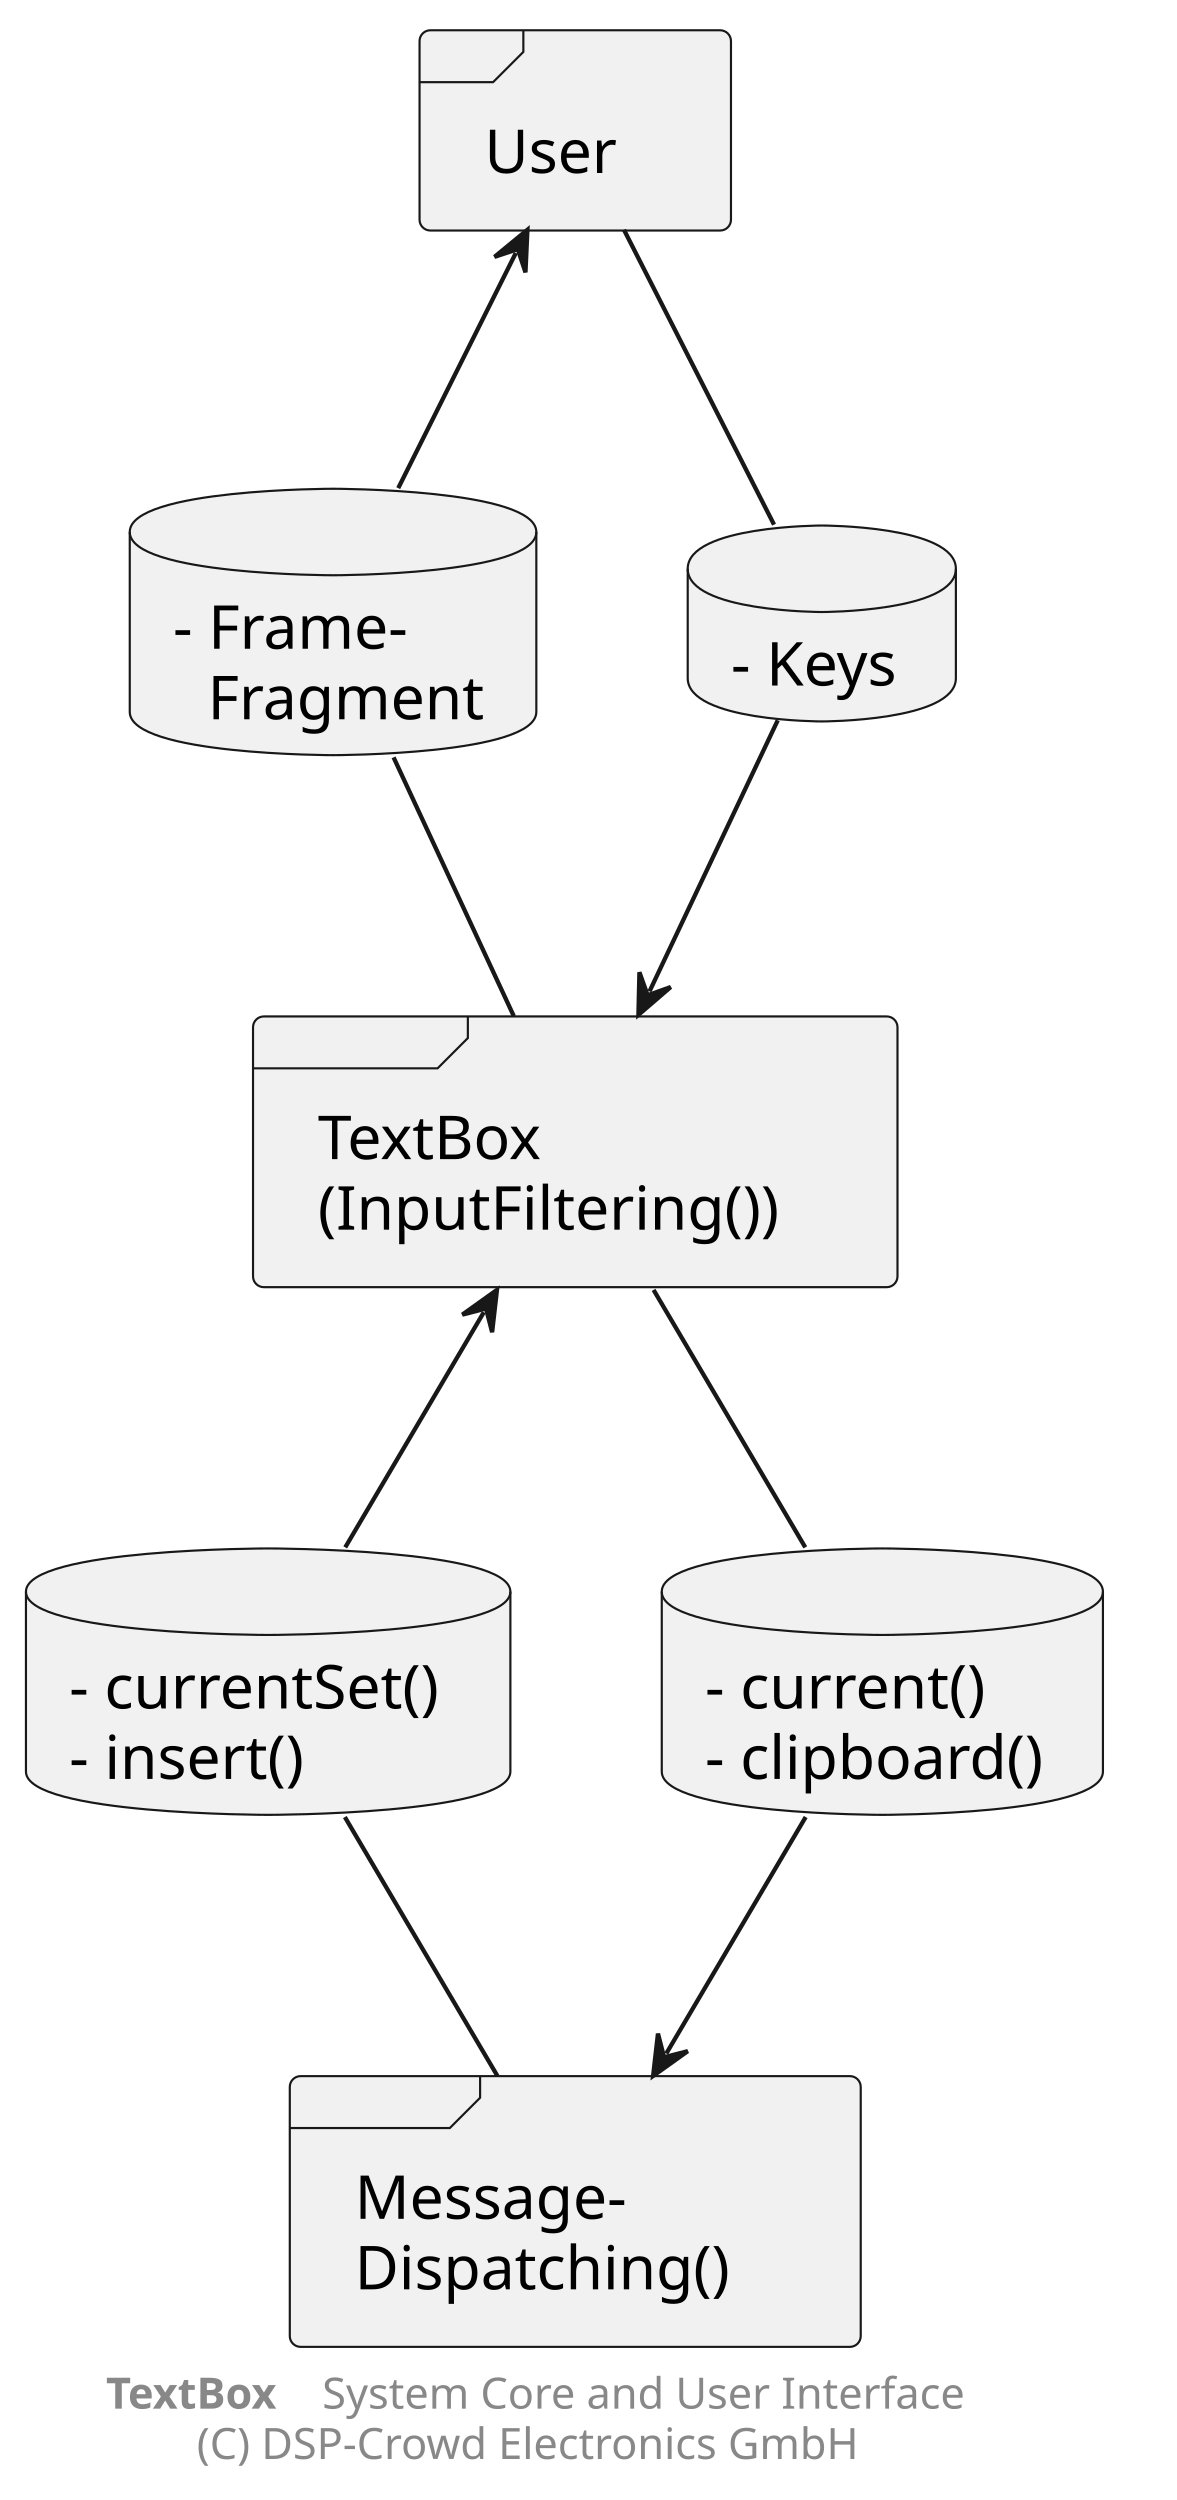
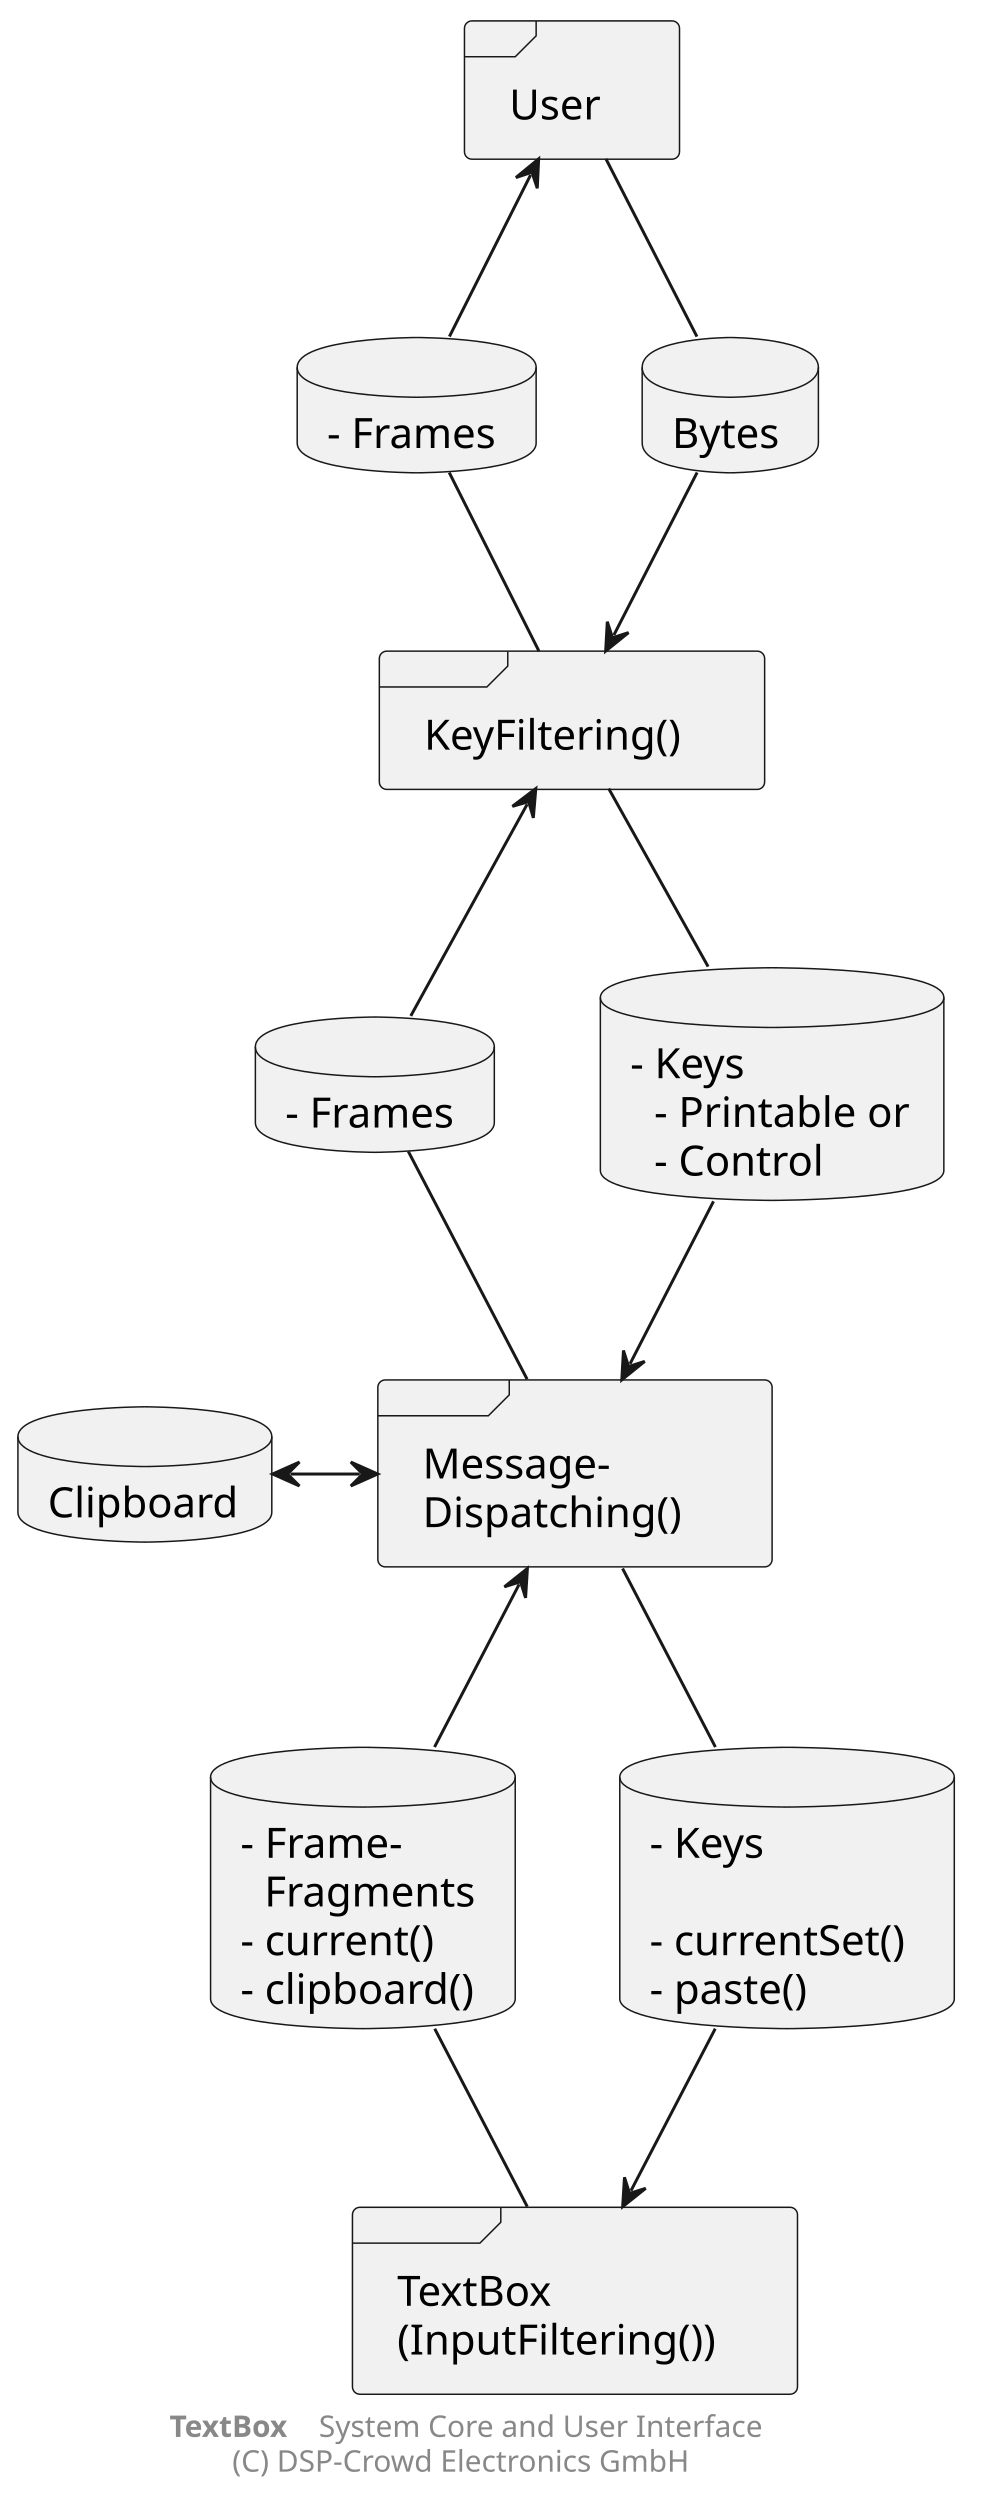
- <svg xmlns="http://www.w3.org/2000/svg" contentStyleType="text/css" height="578px" preserveAspectRatio="none" style="width:272px;height:578px;background:#FFFFFF;" version="1.1" viewBox="0 0 272 578" width="272px" zoomAndPan="magnify">
+ <svg xmlns="http://www.w3.org/2000/svg" contentStyleType="text/css" height="837px" preserveAspectRatio="none" style="width:336px;height:837px;background:#FFFFFF;" version="1.1" viewBox="0 0 336 837" width="336px" zoomAndPan="magnify">
  <defs />
  <g>
-     <g id="elem_pMsg">
-       <rect fill="#F1F1F1" height="62.594" rx="2.5" ry="2.5" style="stroke:#181818;stroke-width:0.5;" width="132" x="67" y="480" />
-       <path d="M111,480 L111,485 L104,492 L67,492 " fill="none" style="stroke:#181818;stroke-width:0.5;" />
-       <text fill="#000000" font-family="sans-serif" font-size="14" lengthAdjust="spacing" textLength="68" x="82" y="512.995">Message-</text>
-       <text fill="#000000" font-family="sans-serif" font-size="14" lengthAdjust="spacing" textLength="92" x="82" y="529.292">Dispatching()</text>
+     <g id="elem_pUser">
+       <rect fill="#F1F1F1" height="46.297" rx="2.5" ry="2.5" style="stroke:#181818;stroke-width:0.5;" width="72" x="155.5" y="7" />
+       <path d="M179.5,7 L179.5,12 L172.5,19 L155.5,19 " fill="none" style="stroke:#181818;stroke-width:0.5;" />
+       <text fill="#000000" font-family="sans-serif" font-size="14" lengthAdjust="spacing" textLength="32" x="170.5" y="39.995">User</text>
+     </g>
+     <g id="elem_pTn">
+       <rect fill="#F1F1F1" height="46.297" rx="2.5" ry="2.5" style="stroke:#181818;stroke-width:0.5;" width="129" x="127" y="218" />
+       <path d="M170,218 L170,223 L163,230 L127,230 " fill="none" style="stroke:#181818;stroke-width:0.5;" />
+       <text fill="#000000" font-family="sans-serif" font-size="14" lengthAdjust="spacing" textLength="89" x="142" y="250.995">KeyFiltering()</text>
+     </g>
+     <g id="elem_pCore">
+       <rect fill="#F1F1F1" height="62.594" rx="2.5" ry="2.5" style="stroke:#181818;stroke-width:0.5;" width="132" x="126.5" y="462" />
+       <path d="M170.5,462 L170.5,467 L163.5,474 L126.5,474 " fill="none" style="stroke:#181818;stroke-width:0.5;" />
+       <text fill="#000000" font-family="sans-serif" font-size="14" lengthAdjust="spacing" textLength="68" x="141.5" y="494.995">Message-</text>
+       <text fill="#000000" font-family="sans-serif" font-size="14" lengthAdjust="spacing" textLength="92" x="141.5" y="511.292">Dispatching()</text>
    </g>
    <g id="elem_pTxt">
-       <rect fill="#F1F1F1" height="62.594" rx="2.5" ry="2.5" style="stroke:#181818;stroke-width:0.5;" width="149" x="58.5" y="235" />
-       <path d="M108.167,235 L108.167,240 L101.167,247 L58.5,247 " fill="none" style="stroke:#181818;stroke-width:0.5;" />
-       <text fill="#000000" font-family="sans-serif" font-size="14" lengthAdjust="spacing" textLength="56" x="73.5" y="267.995">TextBox</text>
-       <text fill="#000000" font-family="sans-serif" font-size="14" lengthAdjust="spacing" textLength="109" x="73.5" y="284.292">(InputFiltering())</text>
+       <rect fill="#F1F1F1" height="62.594" rx="2.5" ry="2.5" style="stroke:#181818;stroke-width:0.5;" width="149" x="118" y="739" />
+       <path d="M167.667,739 L167.667,744 L160.667,751 L118,751 " fill="none" style="stroke:#181818;stroke-width:0.5;" />
+       <text fill="#000000" font-family="sans-serif" font-size="14" lengthAdjust="spacing" textLength="56" x="133" y="771.995">TextBox</text>
+       <text fill="#000000" font-family="sans-serif" font-size="14" lengthAdjust="spacing" textLength="109" x="133" y="788.292">(InputFiltering())</text>
    </g>
-     <g id="elem_pUser">
-       <rect fill="#F1F1F1" height="46.297" rx="2.5" ry="2.5" style="stroke:#181818;stroke-width:0.5;" width="72" x="97" y="7" />
-       <path d="M121,7 L121,12 L114,19 L97,19 " fill="none" style="stroke:#181818;stroke-width:0.5;" />
-       <text fill="#000000" font-family="sans-serif" font-size="14" lengthAdjust="spacing" textLength="32" x="112" y="39.995">User</text>
+     <g id="elem_sTnToUser">
+       <path d="M99.5,123 C99.5,113 139.5,113 139.5,113 C139.5,113 179.5,113 179.5,123 L179.5,148.297 C179.5,158.297 139.5,158.297 139.5,158.297 C139.5,158.297 99.5,158.297 99.5,148.297 L99.5,123 " fill="#F1F1F1" style="stroke:#181818;stroke-width:0.5;" />
+       <path d="M99.5,123 C99.5,133 139.5,133 139.5,133 C139.5,133 179.5,133 179.5,123 " fill="none" style="stroke:#181818;stroke-width:0.5;" />
+       <text fill="#000000" font-family="sans-serif" font-size="14" lengthAdjust="spacing" textLength="60" x="109.5" y="149.995">- Frames</text>
    </g>
-     <g id="elem_sTxtToUser">
-       <path d="M30,123 C30,113 77,113 77,113 C77,113 124,113 124,123 L124,164.594 C124,174.594 77,174.594 77,174.594 C77,174.594 30,174.594 30,164.594 L30,123 " fill="#F1F1F1" style="stroke:#181818;stroke-width:0.5;" />
-       <path d="M30,123 C30,133 77,133 77,133 C77,133 124,133 124,123 " fill="none" style="stroke:#181818;stroke-width:0.5;" />
-       <text fill="#000000" font-family="sans-serif" font-size="14" lengthAdjust="spacing" textLength="57" x="40" y="149.995">- Frame-</text>
-       <text fill="#000000" font-family="sans-serif" font-size="14" lengthAdjust="spacing" textLength="66" x="48" y="166.292">Fragment</text>
+     <g id="elem_sUserToTn">
+       <path d="M215,123 C215,113 244.5,113 244.5,113 C244.5,113 274,113 274,123 L274,148.297 C274,158.297 244.5,158.297 244.5,158.297 C244.5,158.297 215,158.297 215,148.297 L215,123 " fill="#F1F1F1" style="stroke:#181818;stroke-width:0.5;" />
+       <path d="M215,123 C215,133 244.5,133 244.5,133 C244.5,133 274,133 274,123 " fill="none" style="stroke:#181818;stroke-width:0.5;" />
+       <text fill="#000000" font-family="sans-serif" font-size="14" lengthAdjust="spacing" textLength="39" x="225" y="149.995">Bytes</text>
    </g>
-     <g id="elem_sUserToTxt">
-       <path d="M159,131.5 C159,121.5 190,121.5 190,121.5 C190,121.5 221,121.5 221,131.5 L221,156.797 C221,166.797 190,166.797 190,166.797 C190,166.797 159,166.797 159,156.797 L159,131.5 " fill="#F1F1F1" style="stroke:#181818;stroke-width:0.5;" />
-       <path d="M159,131.5 C159,141.5 190,141.5 190,141.5 C190,141.5 221,141.5 221,131.5 " fill="none" style="stroke:#181818;stroke-width:0.5;" />
-       <text fill="#000000" font-family="sans-serif" font-size="14" lengthAdjust="spacing" textLength="42" x="169" y="158.495">- Keys</text>
+     <g id="elem_sCoreToTn">
+       <path d="M85.5,350.5 C85.5,340.5 125.5,340.5 125.5,340.5 C125.5,340.5 165.5,340.5 165.5,350.5 L165.5,375.797 C165.5,385.797 125.5,385.797 125.5,385.797 C125.5,385.797 85.5,385.797 85.5,375.797 L85.5,350.5 " fill="#F1F1F1" style="stroke:#181818;stroke-width:0.5;" />
+       <path d="M85.5,350.5 C85.5,360.5 125.5,360.5 125.5,360.5 C125.5,360.5 165.5,360.5 165.5,350.5 " fill="none" style="stroke:#181818;stroke-width:0.5;" />
+       <text fill="#000000" font-family="sans-serif" font-size="14" lengthAdjust="spacing" textLength="60" x="95.5" y="377.495">- Frames</text>
+     </g>
+     <g id="elem_sTnToCore">
+       <path d="M201,334 C201,324 258.5,324 258.5,324 C258.5,324 316,324 316,334 L316,391.891 C316,401.891 258.5,401.891 258.5,401.891 C258.5,401.891 201,401.891 201,391.891 L201,334 " fill="#F1F1F1" style="stroke:#181818;stroke-width:0.5;" />
+       <path d="M201,334 C201,344 258.5,344 258.5,344 C258.5,344 316,344 316,334 " fill="none" style="stroke:#181818;stroke-width:0.5;" />
+       <text fill="#000000" font-family="sans-serif" font-size="14" lengthAdjust="spacing" textLength="42" x="211" y="360.995">- Keys</text>
+       <text fill="#000000" font-family="sans-serif" font-size="14" lengthAdjust="spacing" textLength="87" x="219" y="377.292">- Printable or</text>
+       <text fill="#000000" font-family="sans-serif" font-size="14" lengthAdjust="spacing" textLength="59" x="219" y="393.589">- Control</text>
+     </g>
+     <g id="elem_sMsgClipboard">
+       <path d="M6,481 C6,471 48.5,471 48.5,471 C48.5,471 91,471 91,481 L91,506.297 C91,516.297 48.5,516.297 48.5,516.297 C48.5,516.297 6,516.297 6,506.297 L6,481 " fill="#F1F1F1" style="stroke:#181818;stroke-width:0.5;" />
+       <path d="M6,481 C6,491 48.5,491 48.5,491 C48.5,491 91,491 91,481 " fill="none" style="stroke:#181818;stroke-width:0.5;" />
+       <text fill="#000000" font-family="sans-serif" font-size="14" lengthAdjust="spacing" textLength="65" x="16" y="507.995">Clipboard</text>
+     </g>
+     <g id="elem_sTxtToCore">
+       <path d="M70.5,595 C70.5,585 121.5,585 121.5,585 C121.5,585 172.5,585 172.5,595 L172.5,669.188 C172.5,679.188 121.5,679.188 121.5,679.188 C121.5,679.188 70.5,679.188 70.5,669.188 L70.5,595 " fill="#F1F1F1" style="stroke:#181818;stroke-width:0.5;" />
+       <path d="M70.5,595 C70.5,605 121.5,605 121.5,605 C121.5,605 172.5,605 172.5,595 " fill="none" style="stroke:#181818;stroke-width:0.5;" />
+       <text fill="#000000" font-family="sans-serif" font-size="14" lengthAdjust="spacing" textLength="57" x="80.5" y="621.995">- Frame-</text>
+       <text fill="#000000" font-family="sans-serif" font-size="14" lengthAdjust="spacing" textLength="74" x="88.5" y="638.292">Fragments</text>
+       <text fill="#000000" font-family="sans-serif" font-size="14" lengthAdjust="spacing" textLength="69" x="80.5" y="654.589">- current()</text>
+       <text fill="#000000" font-family="sans-serif" font-size="14" lengthAdjust="spacing" textLength="82" x="80.5" y="670.886">- clipboard()</text>
    </g>
    <g id="elem_sCoreToTxt">
-       <path d="M6,368 C6,358 62,358 62,358 C62,358 118,358 118,368 L118,409.594 C118,419.594 62,419.594 62,419.594 C62,419.594 6,419.594 6,409.594 L6,368 " fill="#F1F1F1" style="stroke:#181818;stroke-width:0.5;" />
-       <path d="M6,368 C6,378 62,378 62,378 C62,378 118,378 118,368 " fill="none" style="stroke:#181818;stroke-width:0.5;" />
-       <text fill="#000000" font-family="sans-serif" font-size="14" lengthAdjust="spacing" textLength="92" x="16" y="394.995">- currentSet()</text>
-       <text fill="#000000" font-family="sans-serif" font-size="14" lengthAdjust="spacing" textLength="58" x="16" y="411.292">- insert()</text>
+       <path d="M207.5,595 C207.5,585 263.5,585 263.5,585 C263.5,585 319.5,585 319.5,595 L319.5,669.188 C319.5,679.188 263.5,679.188 263.5,679.188 C263.5,679.188 207.5,679.188 207.5,669.188 L207.5,595 " fill="#F1F1F1" style="stroke:#181818;stroke-width:0.5;" />
+       <path d="M207.5,595 C207.5,605 263.5,605 263.5,605 C263.5,605 319.5,605 319.5,595 " fill="none" style="stroke:#181818;stroke-width:0.5;" />
+       <text fill="#000000" font-family="sans-serif" font-size="14" lengthAdjust="spacing" textLength="42" x="217.5" y="621.995">- Keys</text>
+       <text fill="#000000" font-family="sans-serif" font-size="14" lengthAdjust="spacing" textLength="4" x="217.5" y="638.292"> </text>
+       <text fill="#000000" font-family="sans-serif" font-size="14" lengthAdjust="spacing" textLength="92" x="217.5" y="654.589">- currentSet()</text>
+       <text fill="#000000" font-family="sans-serif" font-size="14" lengthAdjust="spacing" textLength="58" x="217.5" y="670.886">- paste()</text>
    </g>
-     <g id="elem_sTxtToCore">
-       <path d="M153,368 C153,358 204,358 204,358 C204,358 255,358 255,368 L255,409.594 C255,419.594 204,419.594 204,419.594 C204,419.594 153,419.594 153,409.594 L153,368 " fill="#F1F1F1" style="stroke:#181818;stroke-width:0.5;" />
-       <path d="M153,368 C153,378 204,378 204,378 C204,378 255,378 255,368 " fill="none" style="stroke:#181818;stroke-width:0.5;" />
-       <text fill="#000000" font-family="sans-serif" font-size="14" lengthAdjust="spacing" textLength="69" x="163" y="394.995">- current()</text>
-       <text fill="#000000" font-family="sans-serif" font-size="14" lengthAdjust="spacing" textLength="82" x="163" y="411.292">- clipboard()</text>
+     <g id="link_pUser_sUserToTn">
+       <path d="M202.87,53.2 C211.87,70.79 224.38,95.21 233.33,112.69 " fill="none" id="pUser-sUserToTn" style="stroke:#181818;stroke-width:1.0;" />
    </g>
-     <g id="link_pUser_sUserToTxt">
-       <path d="M144.26,53.13 C154.32,72.89 168.97,101.67 178.96,121.3 " fill="none" id="pUser-sUserToTxt" style="stroke:#181818;stroke-width:1.0;" />
+     <g id="link_sUserToTn_pTn">
+       <path d="M233.39,158.2 C224.4,175.74 214.544,194.999 205.514,212.639 " fill="none" id="sUserToTn-to-pTn" style="stroke:#181818;stroke-width:1.0;" />
+       <polygon fill="#181818" points="202.78,217.98,210.442,211.791,205.058,213.529,203.32,208.146,202.78,217.98" style="stroke:#181818;stroke-width:1.0;" />
    </g>
-     <g id="link_sUserToTxt_pTxt">
-       <path d="M179.81,166.54 C170.84,185.5 160.246,207.896 150.166,229.206 " fill="none" id="sUserToTxt-to-pTxt" style="stroke:#181818;stroke-width:1.0;" />
-       <polygon fill="#181818" points="147.6,234.63,155.064,228.205,149.738,230.11,147.833,224.784,147.6,234.63" style="stroke:#181818;stroke-width:1.0;" />
+     <g id="link_pUser_sTnToUser">
+       <path d="M177.648,58.562 C168.818,76.152 159.24,95.21 150.46,112.69 " fill="none" id="pUser-backto-sTnToUser" style="stroke:#181818;stroke-width:1.0;" />
+       <polygon fill="#181818" points="180.34,53.2,172.727,59.449,178.097,57.669,179.877,63.038,180.34,53.2" style="stroke:#181818;stroke-width:1.0;" />
    </g>
-     <g id="link_pUser_sTxtToUser">
-       <path d="M119.254,58.495 C110.704,75.575 101.48,94.04 92.07,112.86 " fill="none" id="pUser-backto-sTxtToUser" style="stroke:#181818;stroke-width:1.0;" />
-       <polygon fill="#181818" points="121.94,53.13,114.334,59.387,119.702,57.601,121.488,62.968,121.94,53.13" style="stroke:#181818;stroke-width:1.0;" />
+     <g id="link_sTnToUser_pTn">
+       <path d="M150.4,158.2 C159.22,175.74 171.58,200.34 180.43,217.98 " fill="none" id="sTnToUser-pTn" style="stroke:#181818;stroke-width:1.0;" />
    </g>
-     <g id="link_sTxtToUser_pTxt">
-       <path d="M90.99,175.1 C99.47,193.36 110.28,216.6 118.8,234.95 " fill="none" id="sTxtToUser-pTxt" style="stroke:#181818;stroke-width:1.0;" />
+     <g id="link_pTn_sTnToCore">
+       <path d="M203.79,264.01 C213.08,280.65 226.08,303.93 237.07,323.61 " fill="none" id="pTn-sTnToCore" style="stroke:#181818;stroke-width:1.0;" />
    </g>
-     <g id="link_pTxt_sTxtToCore">
-       <path d="M151.1,298.22 C161.86,316.49 175.46,339.57 186.18,357.75 " fill="none" id="pTxt-sTxtToCore" style="stroke:#181818;stroke-width:1.0;" />
+     <g id="link_sTnToCore_pCore">
+       <path d="M238.88,402.21 C229.07,421.29 220.11,438.732 210.92,456.632 " fill="none" id="sTnToCore-to-pCore" style="stroke:#181818;stroke-width:1.0;" />
+       <polygon fill="#181818" points="208.18,461.97,215.849,455.791,210.464,457.522,208.732,452.137,208.18,461.97" style="stroke:#181818;stroke-width:1.0;" />
    </g>
-     <g id="link_sTxtToCore_pMsg">
-       <path d="M186.27,420.1 C175.51,438.36 164.855,456.43 154.045,474.78 " fill="none" id="sTxtToCore-to-pMsg" style="stroke:#181818;stroke-width:1.0;" />
-       <polygon fill="#181818" points="151,479.95,159.015,474.226,153.538,475.642,152.122,470.165,151,479.95" style="stroke:#181818;stroke-width:1.0;" />
+     <g id="link_pTn_sCoreToTn">
+       <path d="M176.5,269.268 C164.6,290.918 149.41,318.53 137.53,340.13 " fill="none" id="pTn-backto-sCoreToTn" style="stroke:#181818;stroke-width:1.0;" />
+       <polygon fill="#181818" points="179.39,264.01,171.549,269.97,176.982,268.392,178.56,273.824,179.39,264.01" style="stroke:#181818;stroke-width:1.0;" />
    </g>
-     <g id="link_pTxt_sCoreToTxt">
-       <path d="M111.855,303.39 C101.095,321.66 90.54,339.57 79.82,357.75 " fill="none" id="pTxt-backto-sCoreToTxt" style="stroke:#181818;stroke-width:1.0;" />
-       <polygon fill="#181818" points="114.9,298.22,106.886,303.945,112.363,302.528,113.779,308.005,114.9,298.22" style="stroke:#181818;stroke-width:1.0;" />
+     <g id="link_sCoreToTn_pCore">
+       <path d="M136.71,385.51 C147.59,406.37 164.21,438.24 176.48,461.77 " fill="none" id="sCoreToTn-pCore" style="stroke:#181818;stroke-width:1.0;" />
    </g>
-     <g id="link_sCoreToTxt_pMsg">
-       <path d="M79.73,420.1 C90.49,438.36 104.19,461.6 115,479.95 " fill="none" id="sCoreToTxt-pMsg" style="stroke:#181818;stroke-width:1.0;" />
+     <g id="link_sMsgClipboard_pCore">
+       <path d="M97.25,493.5 C108.98,493.5 108.72,493.5 120.45,493.5 " fill="none" id="sMsgClipboard-pCore" style="stroke:#181818;stroke-width:1.0;" />
+       <polygon fill="#181818" points="91.25,493.5,100.25,497.5,96.25,493.5,100.25,489.5,91.25,493.5" style="stroke:#181818;stroke-width:1.0;" />
+       <polygon fill="#181818" points="126.45,493.5,117.45,489.5,121.45,493.5,117.45,497.5,126.45,493.5" style="stroke:#181818;stroke-width:1.0;" />
    </g>
-     <text fill="#888888" font-family="sans-serif" font-size="10" font-weight="bold" lengthAdjust="spacing" textLength="47" x="24.5" y="556.876">TextBox</text>
-     <text fill="#888888" font-family="sans-serif" font-size="10" lengthAdjust="spacing" textLength="159" x="74.5" y="556.876">System Core and User Interface</text>
-     <text fill="#888888" font-family="sans-serif" font-size="10" lengthAdjust="spacing" textLength="167" x="45.5" y="568.517">(C) DSP-Crowd Electronics GmbH</text>
+     <g id="link_pCore_sCoreToTxt">
+       <path d="M208.43,525.13 C217.59,542.74 229.28,565.2 239.52,584.91 " fill="none" id="pCore-sCoreToTxt" style="stroke:#181818;stroke-width:1.0;" />
+     </g>
+     <g id="link_sCoreToTxt_pTxt">
+       <path d="M239.46,679.21 C229.24,698.86 220.38,715.908 211.24,733.468 " fill="none" id="sCoreToTxt-to-pTxt" style="stroke:#181818;stroke-width:1.0;" />
+       <polygon fill="#181818" points="208.47,738.79,216.173,732.654,210.779,734.355,209.077,728.96,208.47,738.79" style="stroke:#181818;stroke-width:1.0;" />
+     </g>
+     <g id="link_pCore_sTxtToCore">
+       <path d="M173.801,530.453 C164.641,548.063 155.72,565.2 145.48,584.91 " fill="none" id="pCore-backto-sTxtToCore" style="stroke:#181818;stroke-width:1.0;" />
+       <polygon fill="#181818" points="176.57,525.13,168.868,531.269,174.263,529.566,175.965,534.96,176.57,525.13" style="stroke:#181818;stroke-width:1.0;" />
+     </g>
+     <g id="link_sTxtToCore_pTxt">
+       <path d="M145.54,679.21 C155.76,698.86 167.39,721.23 176.53,738.79 " fill="none" id="sTxtToCore-pTxt" style="stroke:#181818;stroke-width:1.0;" />
+     </g>
+     <text fill="#888888" font-family="sans-serif" font-size="10" font-weight="bold" lengthAdjust="spacing" textLength="47" x="56.75" y="815.876">TextBox</text>
+     <text fill="#888888" font-family="sans-serif" font-size="10" lengthAdjust="spacing" textLength="159" x="106.75" y="815.876">System Core and User Interface</text>
+     <text fill="#888888" font-family="sans-serif" font-size="10" lengthAdjust="spacing" textLength="167" x="77.75" y="827.517">(C) DSP-Crowd Electronics GmbH</text>
  </g>
</svg>
